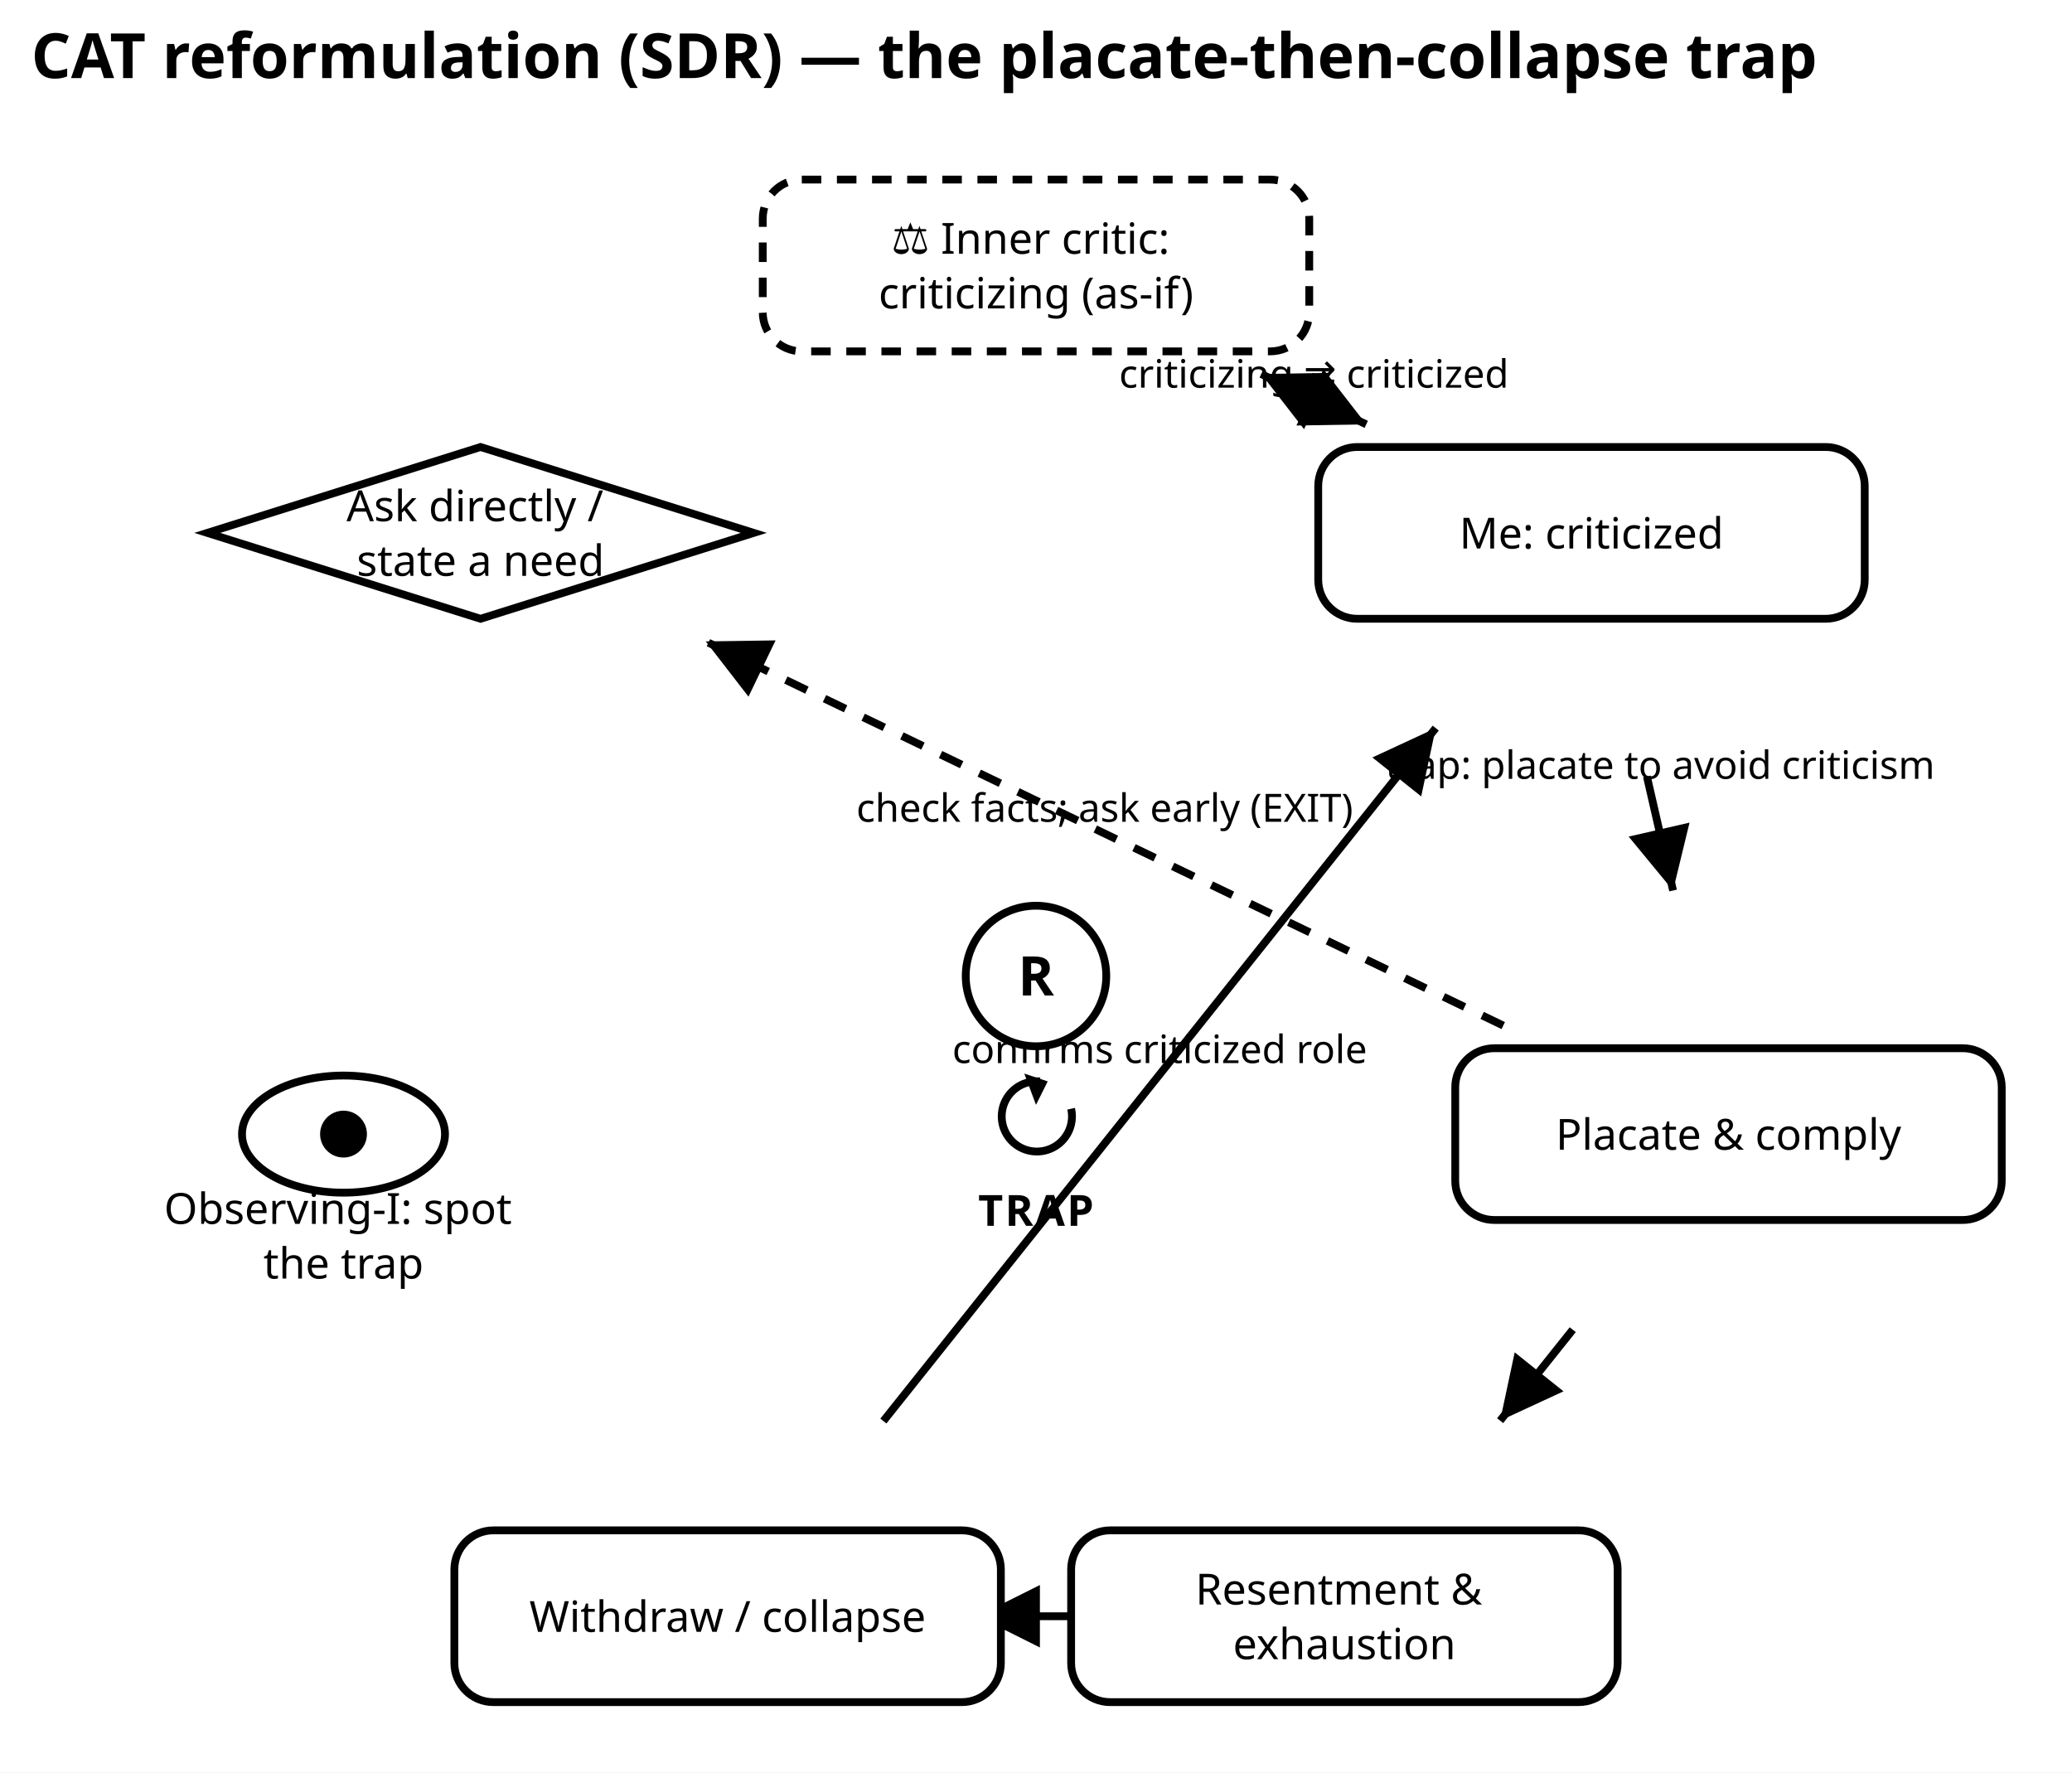
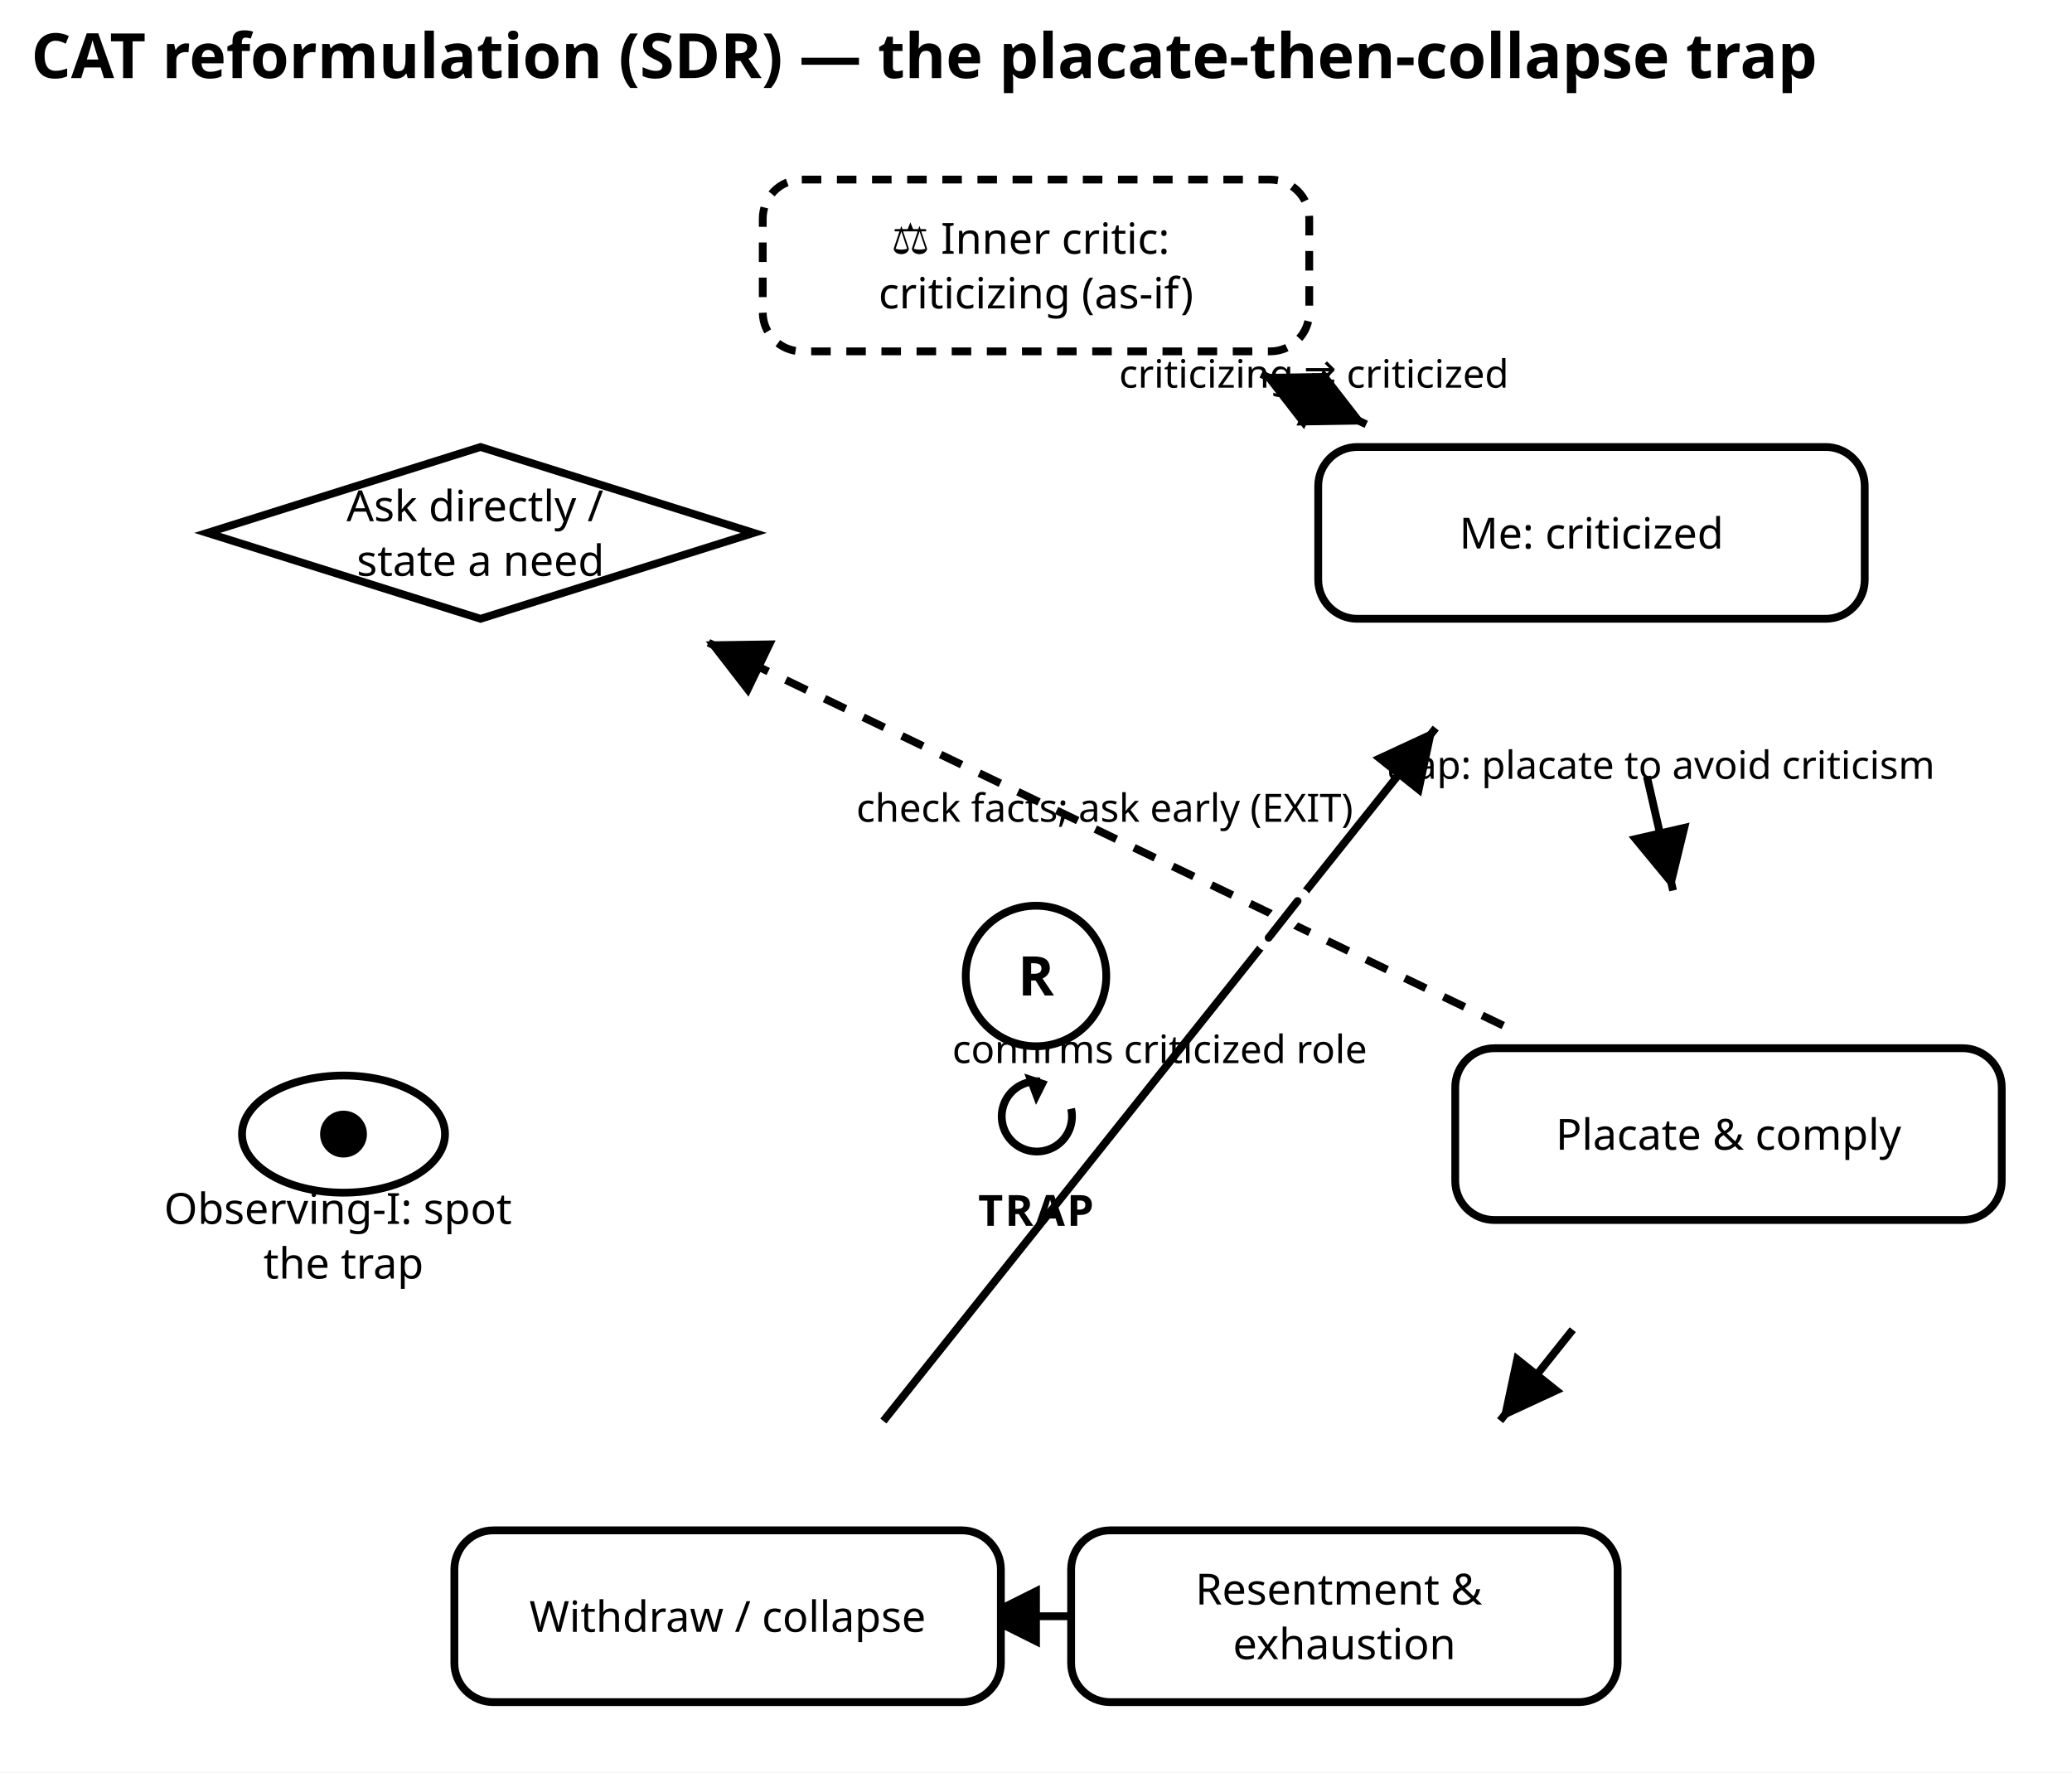
<svg xmlns="http://www.w3.org/2000/svg" viewBox="14.6 0 530.8 454" role="img" aria-label="Maintaining loop: CAT reformulation (SDR) — the placate-then-collapse trap. Links: Inner critic: criticizing &lt;-&gt; Me: criticized; Me: criticized -&gt; Placate &amp; comply; Placate &amp; comply -&gt; Resentment &amp; exhaustion; Resentment &amp; exhaustion -&gt; Withdraw / collapse; Withdraw / collapse -&gt; Me: criticized (reinforcing). Ways out: Placate &amp; comply to Ask directly / state a need. This maintaining pattern is a trap — a self-confirming loop, where actions meant to escape confirm the belief. Contested standing (held as disputed, not settled): Inner critic: criticizing. Named as-if — a metaphor, not a literal claim: Inner critic: criticizing. Confidence — high: Placate &amp; comply; low: Inner critic: criticizing.">
  <defs>
    <marker id="arrow" markerWidth="10" markerHeight="10" refX="8" refY="4" orient="auto-start-reverse">
      <path d="M0,0 L8,4 L0,8 z" fill="#000" />
    </marker>
  </defs>
  <rect x="14.6" y="0" width="530.8" height="454" fill="#fff" />
  <text x="22.6" y="20" font-family="sans-serif" font-size="16" font-weight="700">CAT reformulation (SDR) — the placate-then-collapse trap</text>
  <path data-el="edge:rr" d="M 337.7,95.8 L 364.6,108.7" fill="none" stroke="#000" stroke-width="2" marker-start="url(#arrow)" marker-end="url(#arrow)" />
  <text data-el="edgelabel:rr" x="351.2" y="99.3" font-family="sans-serif" font-size="10" text-anchor="middle">criticizing ⇄ criticized</text>
  <path data-el="edge:c_p" d="M 436.5,198.9 L 443.2,228.1" fill="none" stroke="#000" stroke-width="2" marker-end="url(#arrow)" />
  <text data-el="edgelabel:c_p" x="439.9" y="199.5" font-family="sans-serif" font-size="10" text-anchor="middle">trap: placate to avoid criticism</text>
  <path data-el="edge:p_r" d="M 417.5,340.6 L 398.9,363.9" fill="none" stroke="#000" stroke-width="2" marker-end="url(#arrow)" />
  <path data-el="edge:r_w" d="M 295,414 L 265,414" fill="none" stroke="#000" stroke-width="2" marker-end="url(#arrow)" />
  <path data-el="edge:w_c" d="M 240.9,364 L 382.4,186.5" fill="none" stroke="#000" stroke-width="2" marker-end="url(#arrow)" />
  <text data-el="edgelabel:w_c" x="311.7" y="272.3" font-family="sans-serif" font-size="10" text-anchor="middle">confirms criticized role</text>
  <path data-el="edge:exit" d="M 399.7,262.7 L 195.4,164.3" fill="none" stroke="#000" stroke-width="2" stroke-dasharray="6 5" marker-end="url(#arrow)" />
  <text data-el="edgelabel:exit" x="297.6" y="210.5" font-family="sans-serif" font-size="10" text-anchor="middle">check facts; ask early (EXIT)</text>
+   <line x1="339.6" y1="240.2" x2="347" y2="230.8" stroke="#fff" stroke-width="7" stroke-linecap="round" />
+   <line x1="339.6" y1="240.2" x2="347" y2="230.8" stroke="#000" stroke-width="2" stroke-linecap="round" />
  <circle cx="280" cy="250" r="18" fill="#fff" stroke="#000" stroke-width="2" />
  <text x="280" y="255" text-anchor="middle" font-family="sans-serif" font-size="14" font-weight="700">R</text>
  <path d="M 289,284 A 9 9 0 1 1 281,277" fill="none" stroke="#000" stroke-width="2" />
  <path d="M 277,275 L 283,277 L 280,283 z" fill="#000" stroke="none" />
  <text x="280" y="314" text-anchor="middle" font-family="sans-serif" font-size="11" font-weight="700" letter-spacing="0.5">TRAP</text>
  <rect data-el="node:criticized" x="352.3" y="114.5" width="140" height="44" rx="10" ry="10" fill="#fff" stroke="#000" stroke-width="2" />
  <text x="422.3" y="140.5" font-family="sans-serif" font-size="11" text-anchor="middle" data-el="nodelabel:criticized">Me: criticized</text>
  <rect data-el="node:placate" x="387.4" y="268.5" width="140" height="44" rx="10" ry="10" fill="#fff" stroke="#000" stroke-width="2" />
  <text x="457.4" y="294.5" font-family="sans-serif" font-size="11" text-anchor="middle" data-el="nodelabel:placate">Placate &amp; comply</text>
  <rect data-el="node:resent" x="289" y="392" width="140" height="44" rx="10" ry="10" fill="#fff" stroke="#000" stroke-width="2" />
  <text text-anchor="middle" font-family="sans-serif" font-size="11" data-el="nodelabel:resent">
    <tspan x="359" y="411">Resentment &amp;</tspan>
    <tspan x="359" y="425">exhaustion</tspan>
  </text>
  <rect data-el="node:withdraw" x="131" y="392" width="140" height="44" rx="10" ry="10" fill="#fff" stroke="#000" stroke-width="2" />
  <text x="201" y="418" font-family="sans-serif" font-size="11" text-anchor="middle" data-el="nodelabel:withdraw">Withdraw / collapse</text>
  <rect data-el="node:critic" x="210" y="46" width="140" height="44" rx="10" ry="10" fill="#fff" stroke="#000" stroke-width="2" stroke-dasharray="5 4" />
  <text text-anchor="middle" font-family="sans-serif" font-size="11" data-el="nodelabel:critic">
    <tspan x="280" y="65">⚖ Inner critic:</tspan>
    <tspan x="280" y="79">criticizing (as-if)</tspan>
  </text>
  <ellipse data-el="node:eye" cx="102.6" cy="290.5" rx="26" ry="15" fill="#fff" stroke="#000" stroke-width="2" />
  <circle cx="102.6" cy="290.5" r="6" fill="#000" />
  <text text-anchor="middle" font-family="sans-serif" font-size="11" data-el="nodelabel:eye">
    <tspan x="102.6" y="313.5">Observing-I: spot</tspan>
    <tspan x="102.6" y="327.5">the trap</tspan>
  </text>
  <polygon data-el="node:assert" points="137.7,114.5 207.7,136.5 137.7,158.5 67.7,136.5" fill="#fff" stroke="#000" stroke-width="2" />
  <text text-anchor="middle" font-family="sans-serif" font-size="11" data-el="nodelabel:assert">
    <tspan x="137.7" y="133.5">Ask directly /</tspan>
    <tspan x="137.7" y="147.5">state a need</tspan>
  </text>
</svg>
